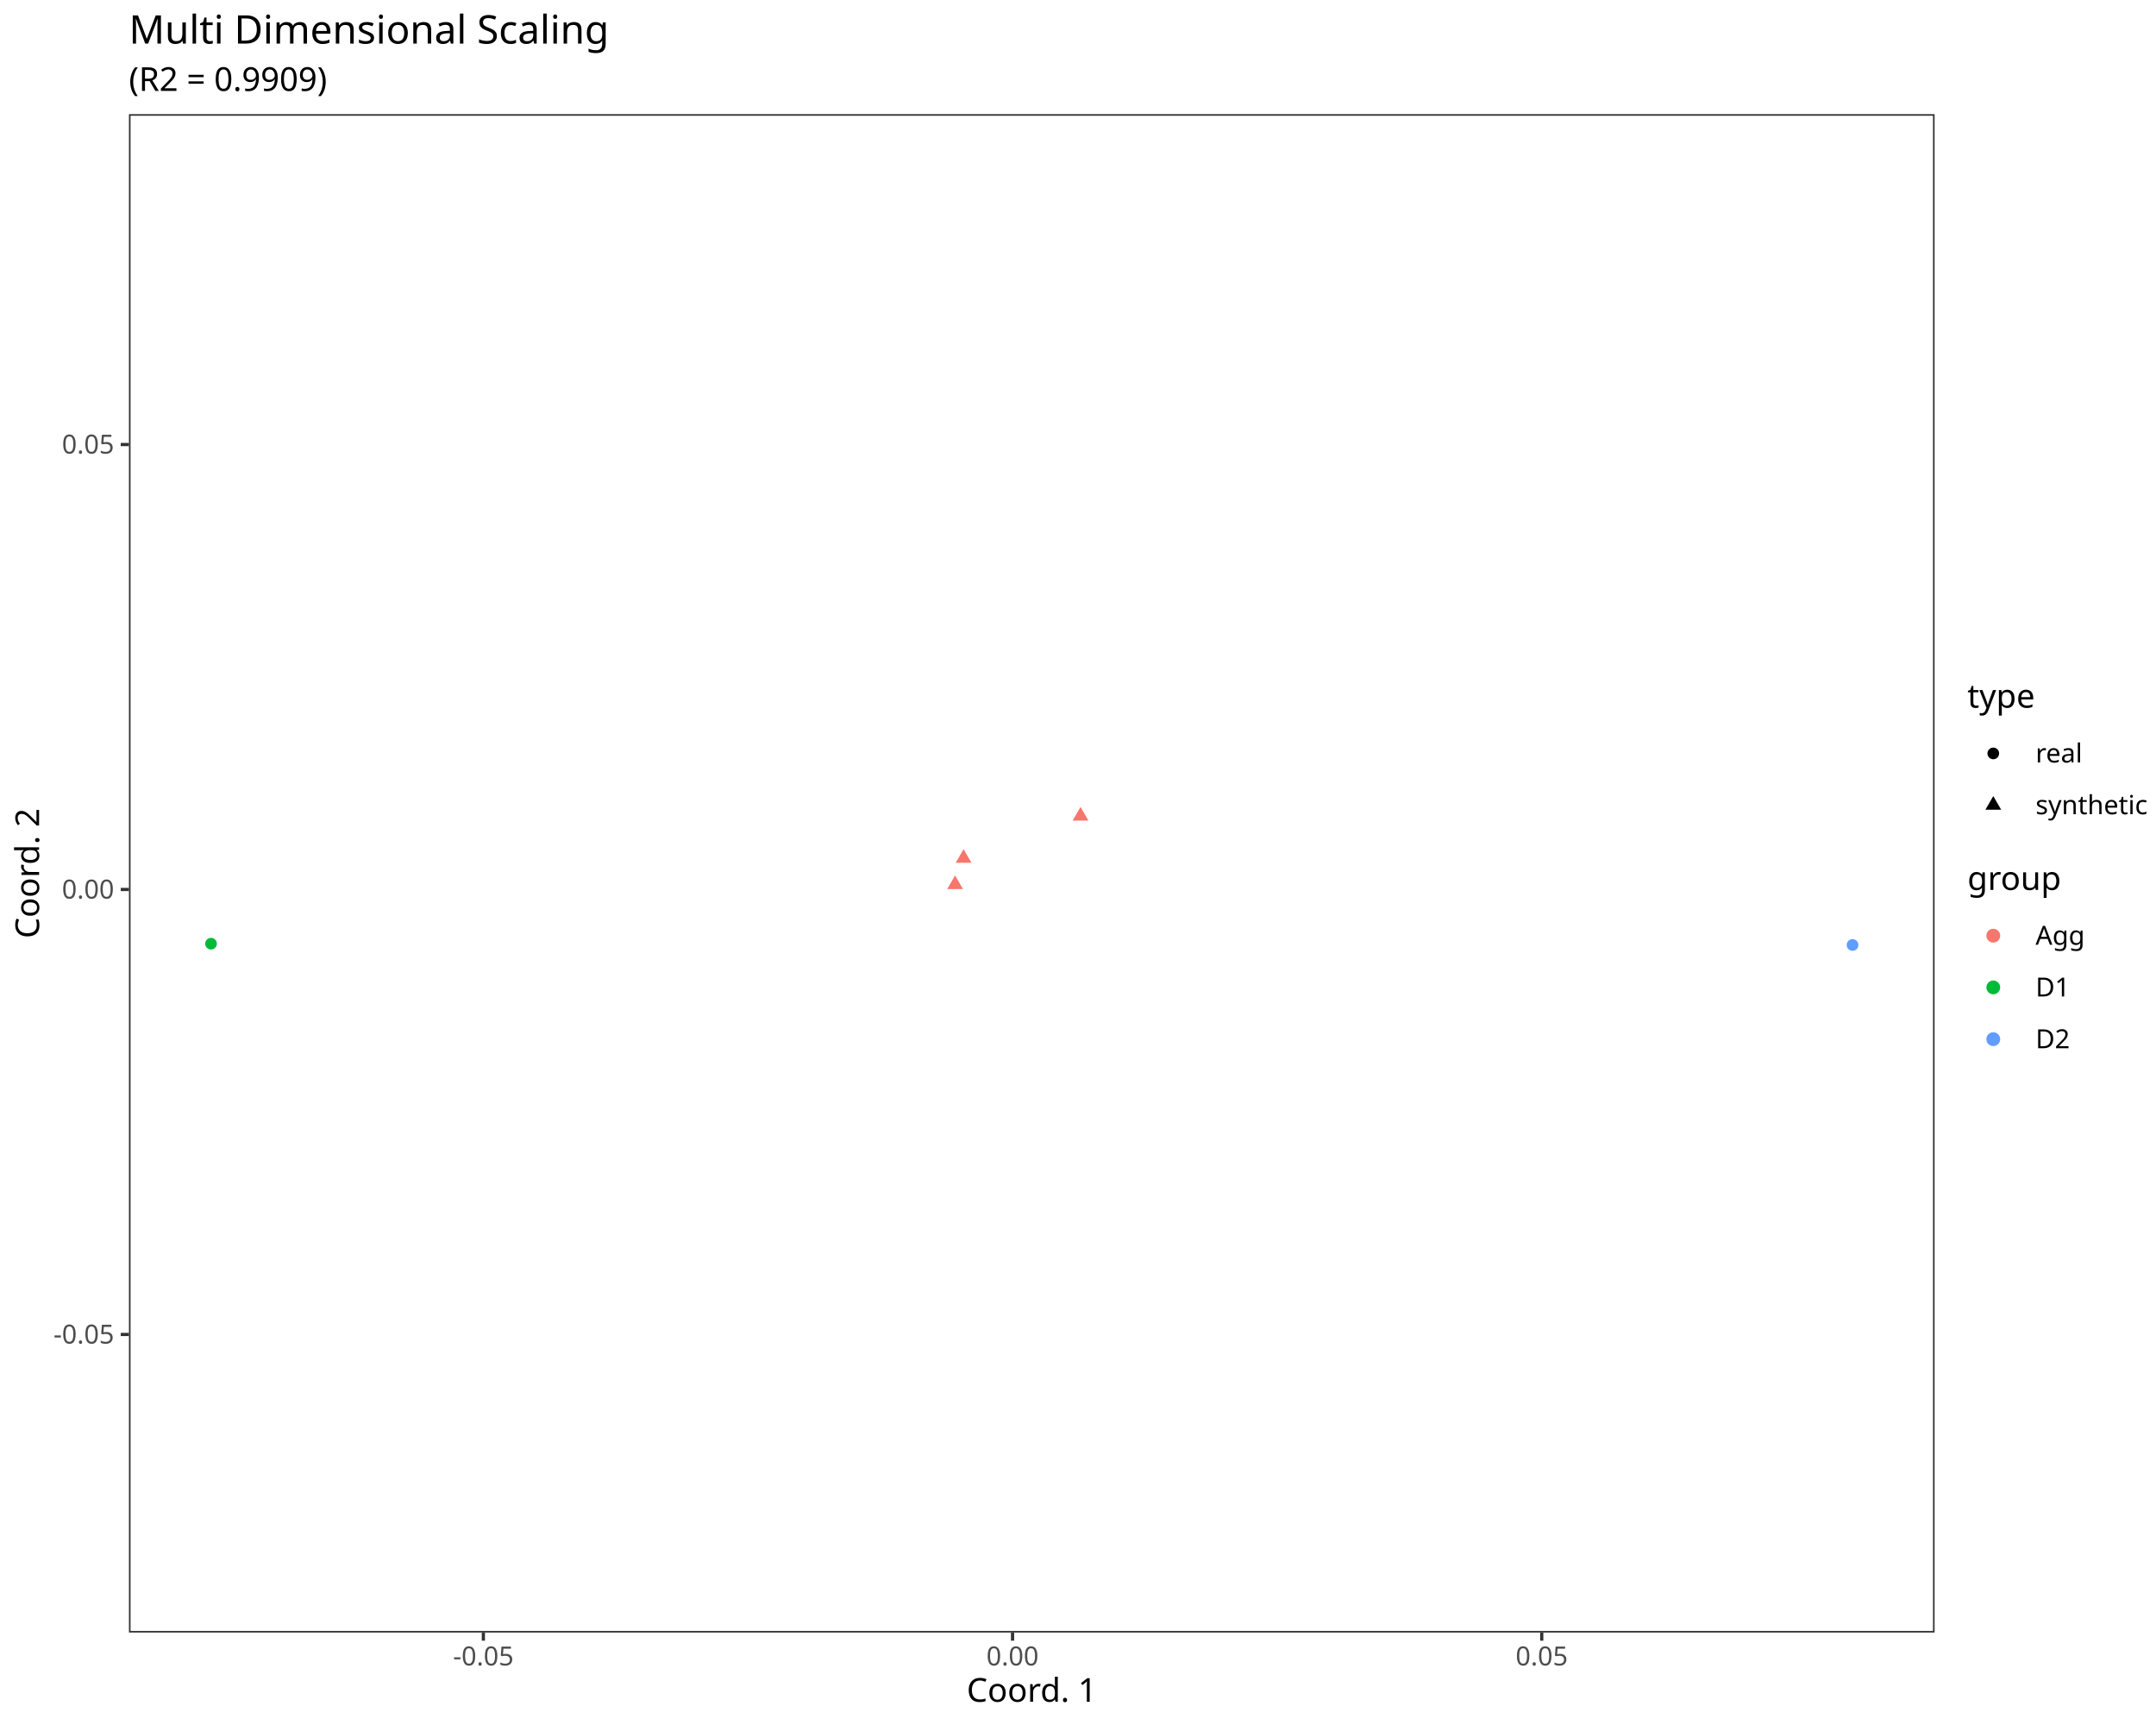
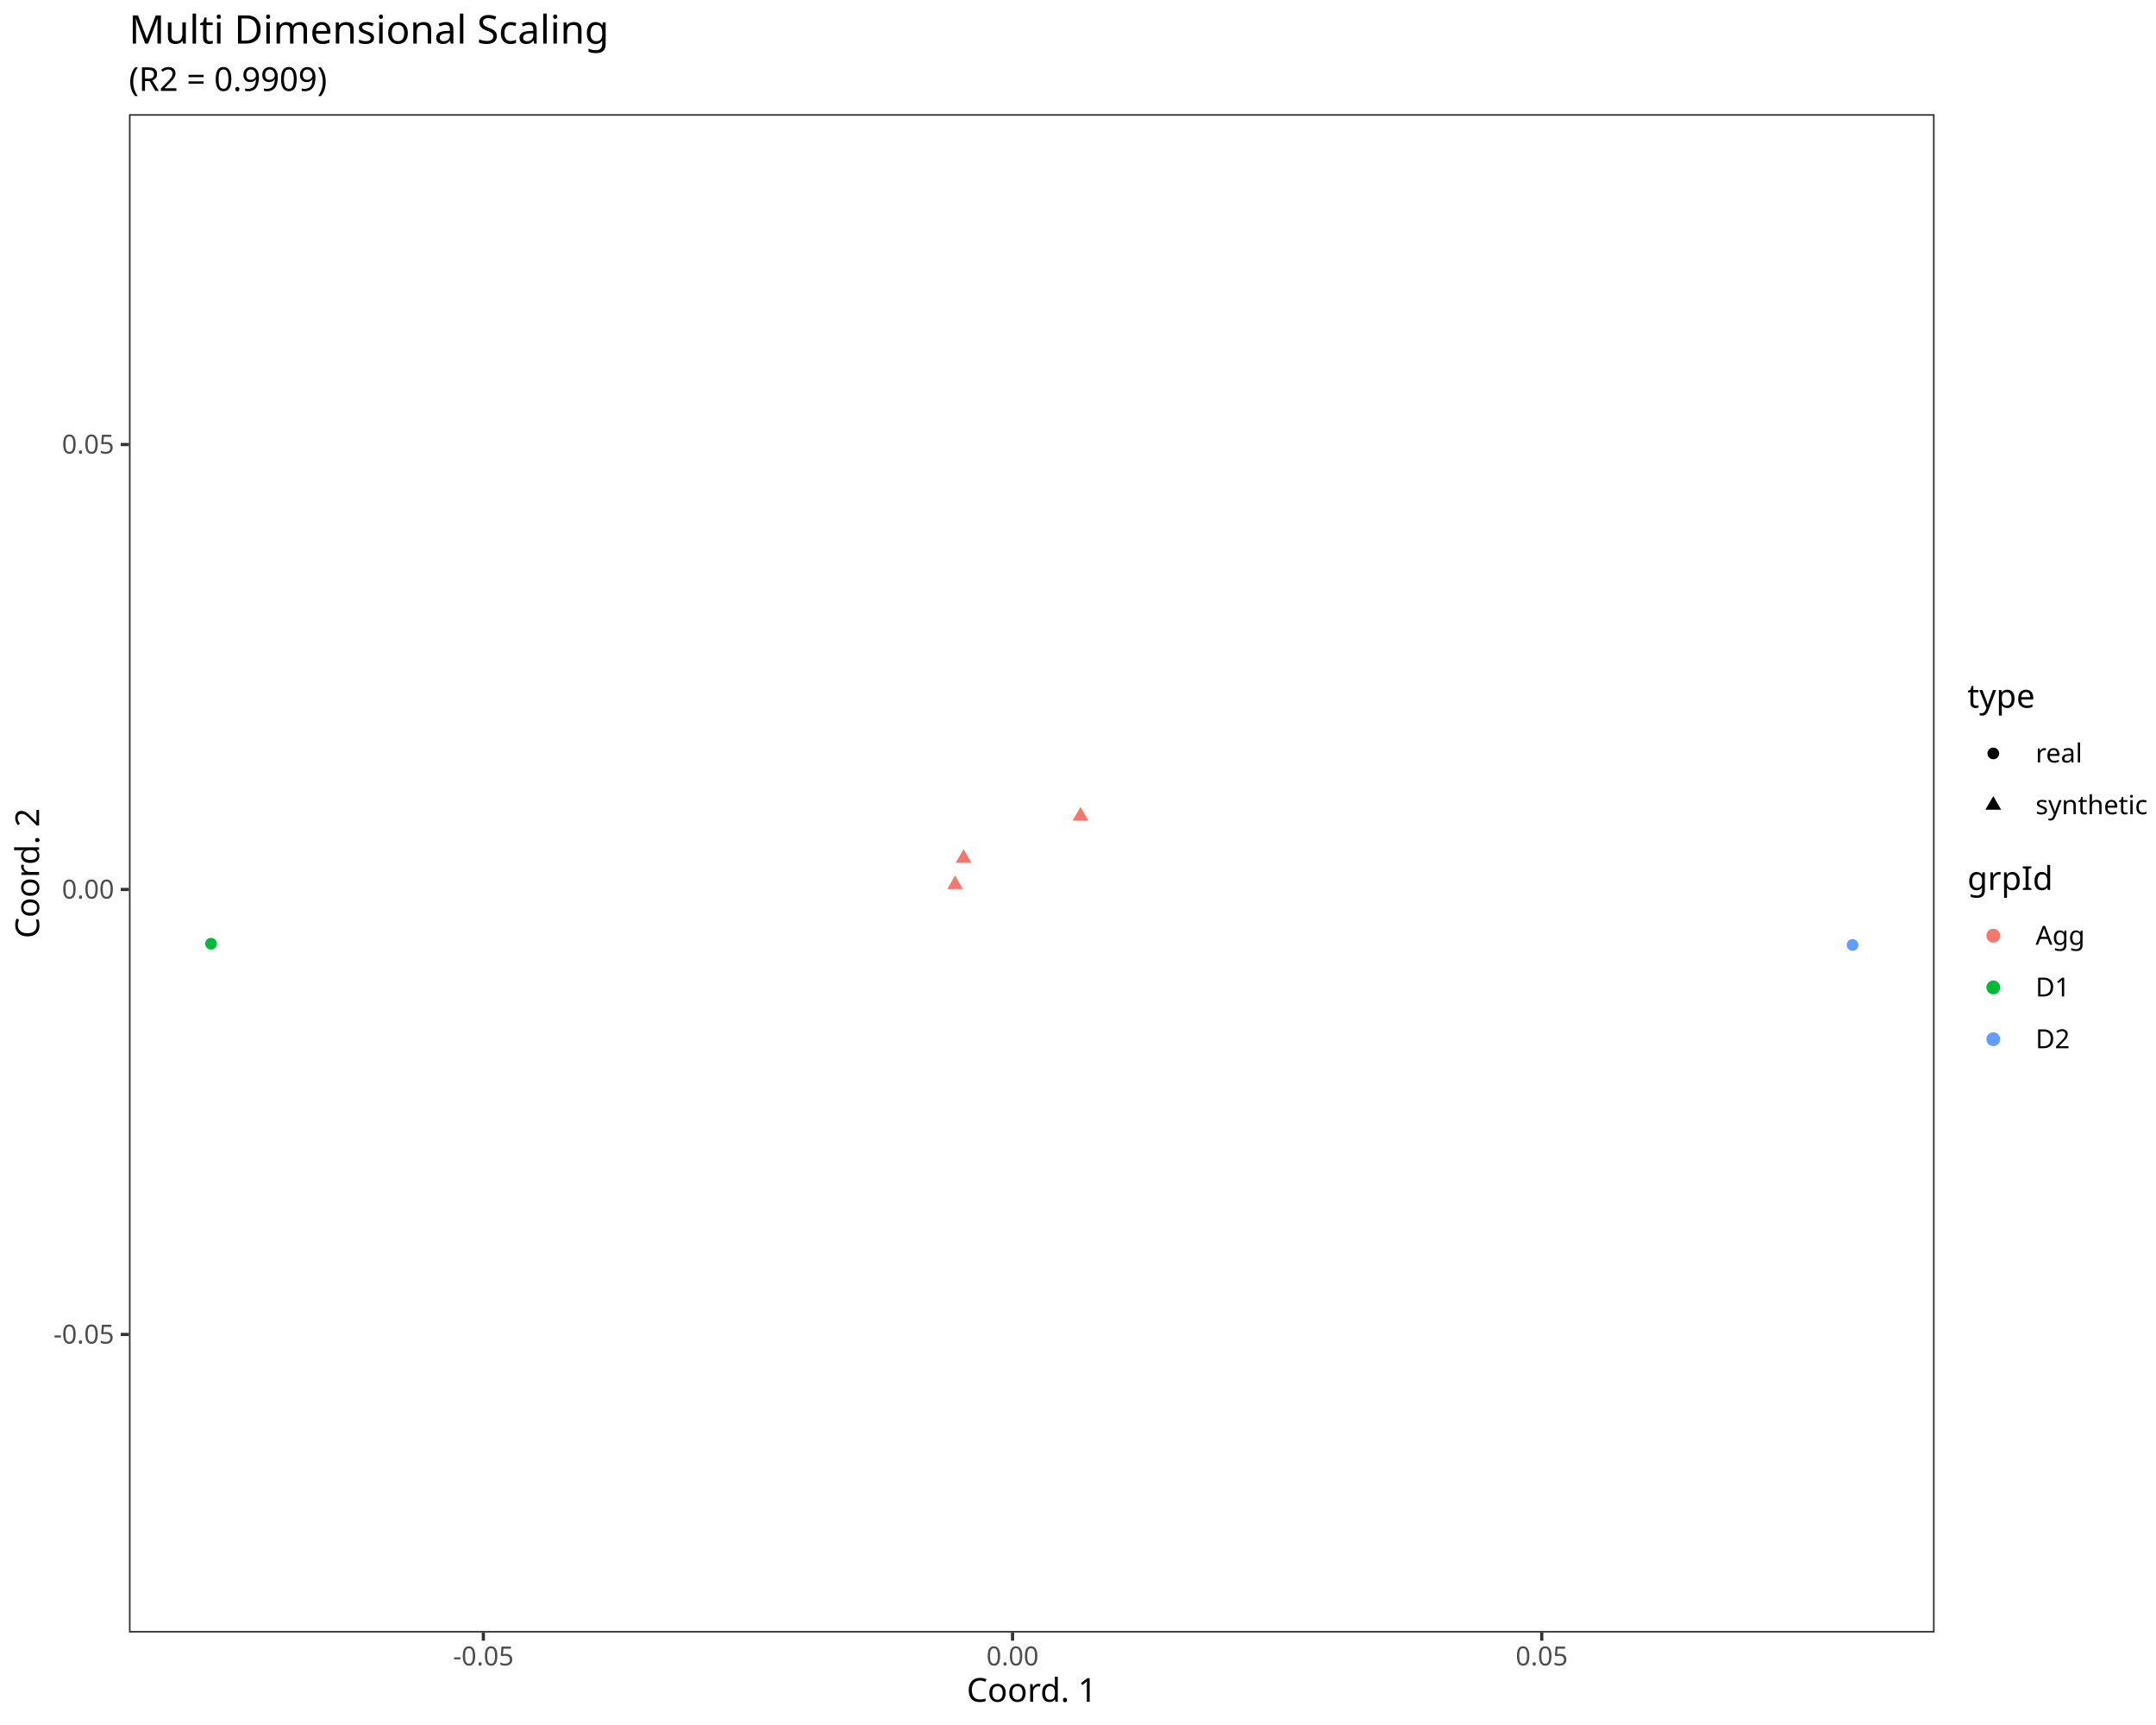
<svg xmlns="http://www.w3.org/2000/svg" class="svglite" data-engine-version="2.0" width="720.00pt" height="576.00pt" viewBox="0 0 720.00 576.00">
  <defs>
    <style type="text/css">
    .svglite line, .svglite polyline, .svglite polygon, .svglite path, .svglite rect, .svglite circle {
      fill: none;
      stroke: #000000;
      stroke-linecap: round;
      stroke-linejoin: round;
      stroke-miterlimit: 10.00;
    }
  </style>
  </defs>
  <rect width="100%" height="100%" style="stroke: none; fill: #FFFFFF;" />
  <defs>
    <clipPath id="cpMC4wMHw3MjAuMDB8MC4wMHw1NzYuMDA=">
      <rect x="0.00" y="0.00" width="720.00" height="576.00" />
    </clipPath>
  </defs>
  <g clip-path="url(#cpMC4wMHw3MjAuMDB8MC4wMHw1NzYuMDA=)">
    <rect x="0.00" y="0.00" width="720.00" height="576.00" style="stroke-width: 1.07; stroke: #FFFFFF; fill: #FFFFFF;" />
  </g>
  <defs>
    <clipPath id="cpNDMuMDZ8NjQ2LjA3fDM4LjEyfDU0NS4xMQ==">
      <rect x="43.06" y="38.12" width="603.00" height="507.00" />
    </clipPath>
  </defs>
  <g clip-path="url(#cpNDMuMDZ8NjQ2LjA3fDM4LjEyfDU0NS4xMQ==)">
    <rect x="43.06" y="38.12" width="603.00" height="507.00" style="stroke-width: 1.07; stroke: none; fill: #FFFFFF;" />
    <circle cx="70.47" cy="315.11" r="1.95" style="stroke-width: 0.71; stroke: none; fill: #00BA38;" />
    <circle cx="618.66" cy="315.54" r="1.95" style="stroke-width: 0.71; stroke: none; fill: #619CFF;" />
    <polygon points="318.95,292.31 321.58,296.87 316.32,296.87 " style="stroke-width: 0.71; stroke: none; fill: #F8766D;" />
    <polygon points="321.79,283.54 324.43,288.10 319.16,288.10 " style="stroke-width: 0.71; stroke: none; fill: #F8766D;" />
    <polygon points="360.84,269.44 363.47,274.00 358.21,274.00 " style="stroke-width: 0.71; stroke: none; fill: #F8766D;" />
    <rect x="43.06" y="38.12" width="603.00" height="507.00" style="stroke-width: 1.07; stroke: #333333;" />
  </g>
  <g clip-path="url(#cpMC4wMHw3MjAuMDB8MC4wMHw1NzYuMDA=)">
    <text x="38.13" y="448.63" text-anchor="end" style="font-size: 8.80px; fill: #4D4D4D; font-family: sans;" textLength="20.06px" lengthAdjust="spacingAndGlyphs">-0.05</text>
    <text x="38.13" y="300.04" text-anchor="end" style="font-size: 8.80px; fill: #4D4D4D; font-family: sans;" textLength="17.13px" lengthAdjust="spacingAndGlyphs">0.00</text>
    <text x="38.13" y="151.45" text-anchor="end" style="font-size: 8.80px; fill: #4D4D4D; font-family: sans;" textLength="17.13px" lengthAdjust="spacingAndGlyphs">0.05</text>
    <polyline points="40.32,445.60 43.06,445.60 " style="stroke-width: 1.07; stroke: #333333; stroke-linecap: butt;" />
    <polyline points="40.32,297.01 43.06,297.01 " style="stroke-width: 1.07; stroke: #333333; stroke-linecap: butt;" />
    <polyline points="40.32,148.43 43.06,148.43 " style="stroke-width: 1.07; stroke: #333333; stroke-linecap: butt;" />
    <polyline points="161.42,547.85 161.42,545.11 " style="stroke-width: 1.07; stroke: #333333; stroke-linecap: butt;" />
    <polyline points="338.14,547.85 338.14,545.11 " style="stroke-width: 1.07; stroke: #333333; stroke-linecap: butt;" />
    <polyline points="514.87,547.85 514.87,545.11 " style="stroke-width: 1.07; stroke: #333333; stroke-linecap: butt;" />
    <text x="161.42" y="556.10" text-anchor="middle" style="font-size: 8.80px; fill: #4D4D4D; font-family: sans;" textLength="20.06px" lengthAdjust="spacingAndGlyphs">-0.05</text>
    <text x="338.14" y="556.10" text-anchor="middle" style="font-size: 8.80px; fill: #4D4D4D; font-family: sans;" textLength="17.13px" lengthAdjust="spacingAndGlyphs">0.00</text>
    <text x="514.87" y="556.10" text-anchor="middle" style="font-size: 8.80px; fill: #4D4D4D; font-family: sans;" textLength="17.13px" lengthAdjust="spacingAndGlyphs">0.05</text>
    <text x="344.56" y="568.24" text-anchor="middle" style="font-size: 11.00px; font-family: sans;" textLength="42.19px" lengthAdjust="spacingAndGlyphs">Coord. 1</text>
    <text transform="translate(13.05,291.61) rotate(-90)" text-anchor="middle" style="font-size: 11.00px; font-family: sans;" textLength="42.19px" lengthAdjust="spacingAndGlyphs">Coord. 2</text>
    <rect x="657.02" y="227.60" width="57.50" height="49.89" style="stroke-width: 1.07; stroke: none; fill: #FFFFFF;" />
    <text x="657.02" y="236.31" style="font-size: 11.00px; font-family: sans;" textLength="20.80px" lengthAdjust="spacingAndGlyphs">type</text>
    <rect x="657.02" y="242.94" width="17.28" height="17.28" style="stroke-width: 1.07; stroke: none; fill: #FFFFFF;" />
    <circle cx="665.66" cy="251.58" r="1.95" style="stroke-width: 0.71; stroke: none; fill: #000000;" />
    <rect x="657.02" y="260.22" width="17.28" height="17.28" style="stroke-width: 1.07; stroke: none; fill: #FFFFFF;" />
    <polygon points="665.66,265.82 668.30,270.38 663.03,270.38 " style="stroke-width: 0.71; stroke: none; fill: #000000;" />
    <text x="679.78" y="254.60" style="font-size: 8.80px; font-family: sans;" textLength="14.67px" lengthAdjust="spacingAndGlyphs">real</text>
    <text x="679.78" y="271.88" style="font-size: 8.80px; font-family: sans;" textLength="34.74px" lengthAdjust="spacingAndGlyphs">synthetic</text>
    <rect x="657.02" y="288.45" width="38.42" height="67.17" style="stroke-width: 1.07; stroke: none; fill: #FFFFFF;" />
-     <text x="657.02" y="297.17" style="font-size: 11.00px; font-family: sans;" textLength="28.14px" lengthAdjust="spacingAndGlyphs">group</text>
+     <text x="657.02" y="297.17" style="font-size: 11.00px; font-family: sans;" textLength="25.07px" lengthAdjust="spacingAndGlyphs">grpId</text>
    <rect x="657.02" y="303.79" width="17.28" height="17.28" style="stroke-width: 1.07; stroke: none; fill: #FFFFFF;" />
    <circle cx="665.66" cy="312.43" r="1.95" style="stroke-width: 0.71; stroke: #F8766D; fill: #F8766D;" />
    <rect x="657.02" y="321.07" width="17.28" height="17.28" style="stroke-width: 1.07; stroke: none; fill: #FFFFFF;" />
    <circle cx="665.66" cy="329.71" r="1.95" style="stroke-width: 0.71; stroke: #00BA38; fill: #00BA38;" />
    <rect x="657.02" y="338.35" width="17.28" height="17.28" style="stroke-width: 1.07; stroke: none; fill: #FFFFFF;" />
    <circle cx="665.66" cy="346.99" r="1.95" style="stroke-width: 0.71; stroke: #619CFF; fill: #619CFF;" />
    <text x="679.78" y="315.46" style="font-size: 8.80px; font-family: sans;" textLength="15.66px" lengthAdjust="spacingAndGlyphs">Agg</text>
    <text x="679.78" y="332.74" style="font-size: 8.80px; font-family: sans;" textLength="11.25px" lengthAdjust="spacingAndGlyphs">D1</text>
    <text x="679.78" y="350.02" style="font-size: 8.80px; font-family: sans;" textLength="11.25px" lengthAdjust="spacingAndGlyphs">D2</text>
    <text x="43.06" y="30.35" style="font-size: 11.00px; font-family: sans;" textLength="67.58px" lengthAdjust="spacingAndGlyphs">(R2 = 0.9909)</text>
    <text x="43.06" y="14.56" style="font-size: 13.20px; font-family: sans;" textLength="151.15px" lengthAdjust="spacingAndGlyphs">Multi Dimensional Scaling</text>
  </g>
</svg>
